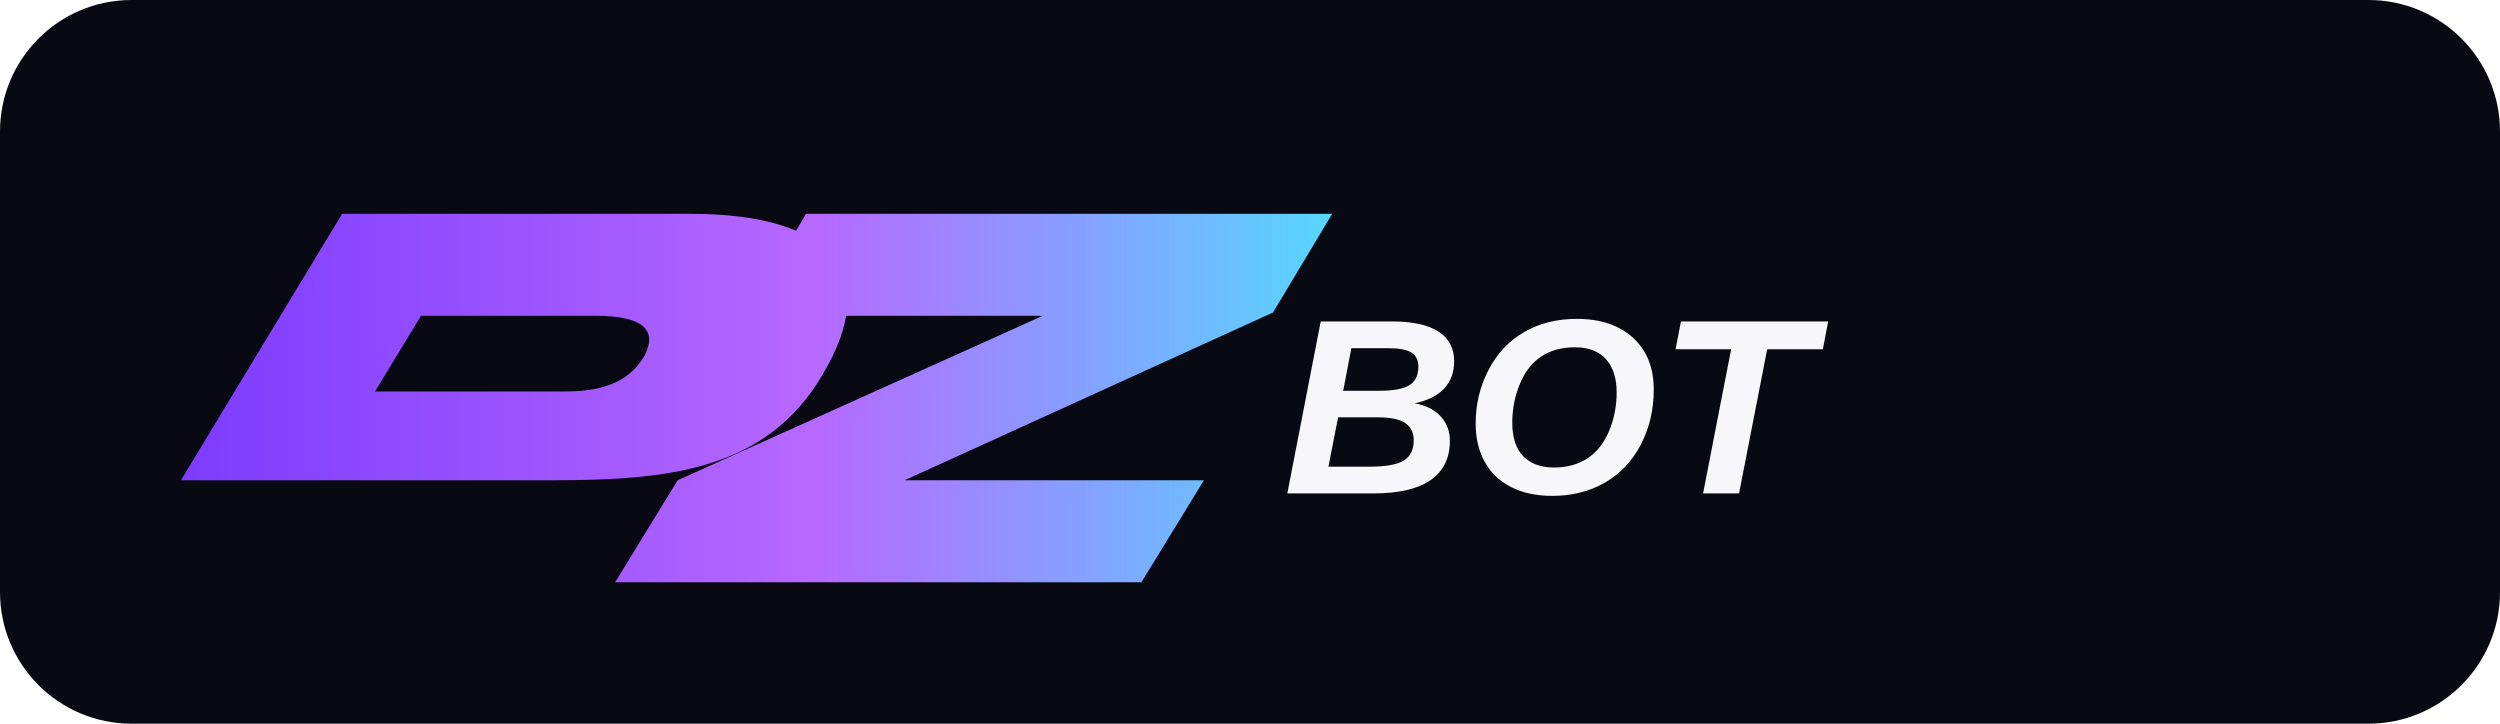
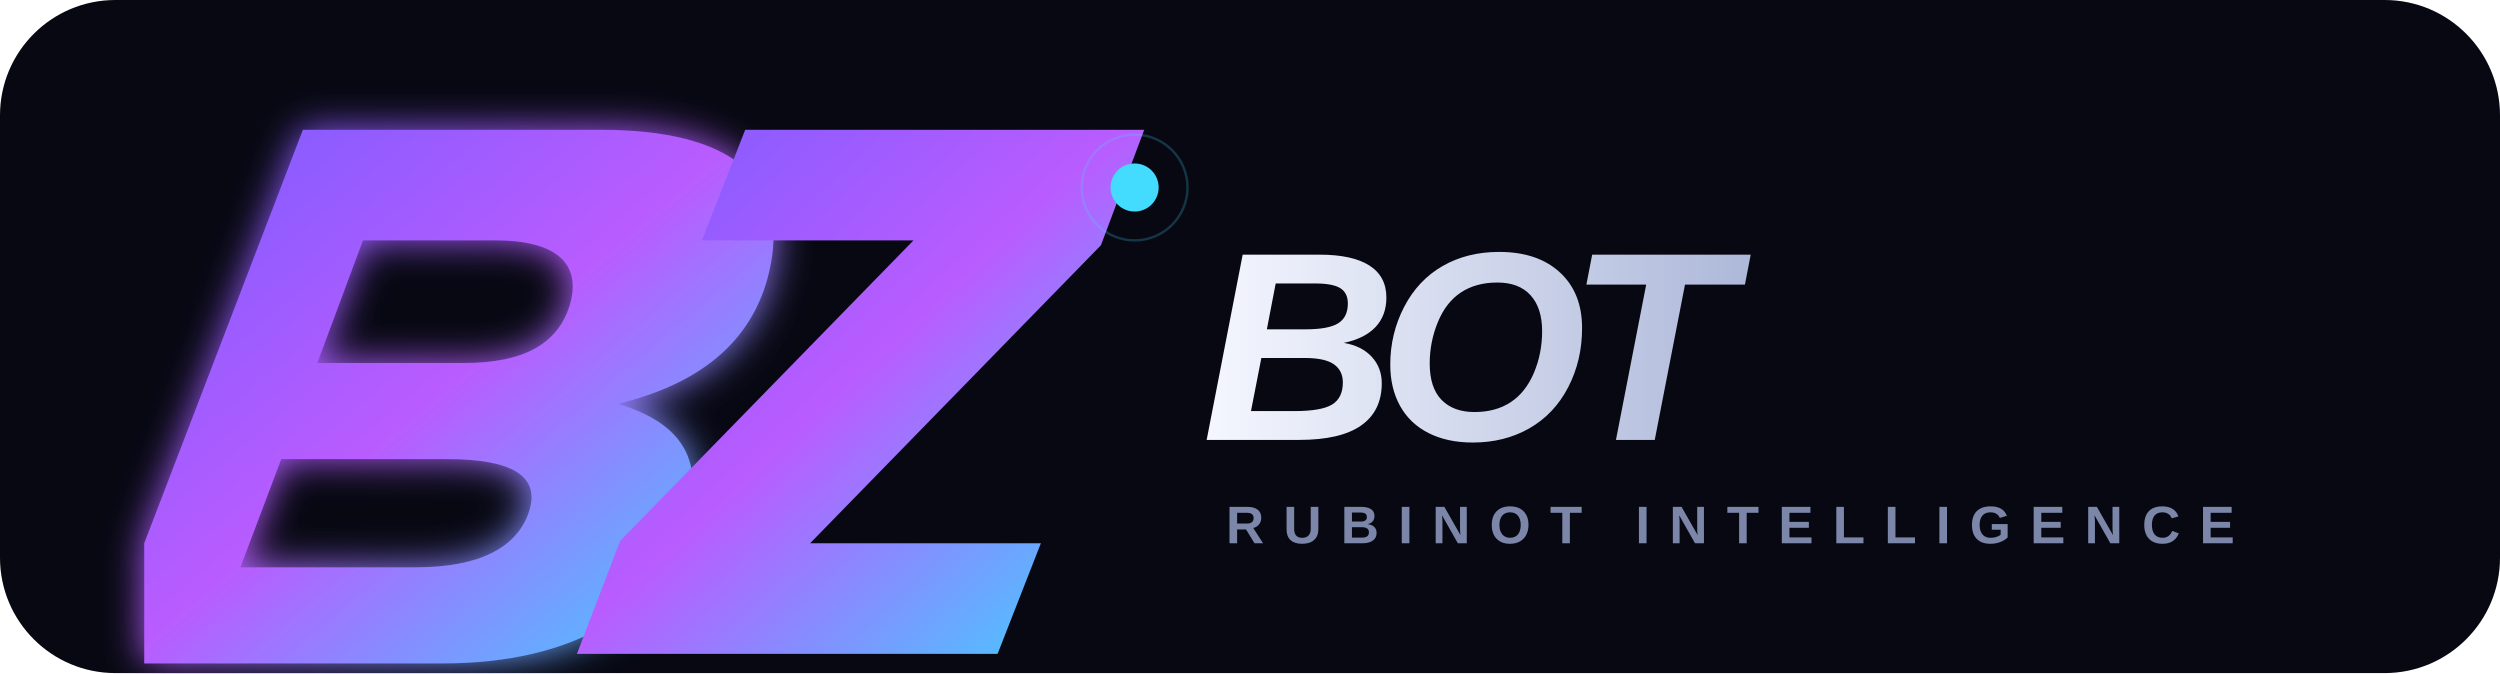
- <svg xmlns="http://www.w3.org/2000/svg" viewBox="0 0 760 220">
+ <svg xmlns="http://www.w3.org/2000/svg" viewBox="0 0 1040 280" role="img" aria-labelledby="t d">
  <defs>
-     <linearGradient id="g">
-       <stop stop-color="#7c3cff" />
-       <stop offset=".55" stop-color="#b768ff" />
-       <stop offset="1" stop-color="#57d6ff" />
+     <linearGradient id="a" x1="0" y1="0" x2="1" y2="1">
+       <stop stop-color="#7B5CFF" />
+       <stop offset=".48" stop-color="#B95CFF" />
+       <stop offset="1" stop-color="#38D7FF" />
    </linearGradient>
+     <linearGradient id="b" x1="0" x2="1">
+       <stop stop-color="#F5F7FF" />
+       <stop offset="1" stop-color="#ADB8D9" />
+     </linearGradient>
+     <filter id="glow">
+       <feGaussianBlur stdDeviation="8" result="x" />
+       <feMerge>
+         <feMergeNode in="x" />
+         <feMergeNode in="SourceGraphic" />
+       </feMerge>
+     </filter>
  </defs>
-   <rect width="760" height="220" rx="40" fill="#080912" />
-   <path d="M55 146 104 65h106c44 0 58 19 40 49-17 29-47 32-82 32H55zm73-50-14 23h58c13 0 20-4 24-11 4-8-1-12-15-12h-53zM245 65h160l-18 30-112 51h91l-19 31H187l19-31 111-50h-90z" fill="url(#g)" />
-   <text x="390" y="150" fill="#f7f7fb" font-family="Arial" font-size="76" font-weight="900" font-style="italic">BOT</text>
+   <rect width="1040" height="280" rx="48" fill="#070812" />
+   <g transform="translate(34 28)">
+     <path d="M26 198 92 26h124c54 0 79 20 70 59-7 30-30 47-63 55 27 8 37 24 28 51-11 35-46 57-101 57H26zm91-126-19 51h61c25 0 39-8 44-24 5-17-5-27-31-27h-55zm-34 91-17 45h73c26 0 42-8 47-23 5-15-7-22-34-22H83z" fill="url(#a)" filter="url(#glow)" />
+     <path d="M276 26h166l-18 48-121 124h96l-18 46H206l18-47 122-125h-88z" fill="url(#a)" />
+     <circle cx="438" cy="50" r="10" fill="#43dcff" />
+     <circle cx="438" cy="50" r="22" fill="none" stroke="#43dcff" opacity=".22" />
+   </g>
+   <text x="500" y="183" fill="url(#b)" font-family="Arial,Helvetica,sans-serif" font-size="112" font-weight="900" font-style="italic" letter-spacing="-8">BOT</text>
+   <text x="510" y="226" fill="#7B86A8" font-family="Arial,Helvetica,sans-serif" font-size="22" font-weight="700" letter-spacing="8">RUBINOT INTELLIGENCE</text>
</svg>
